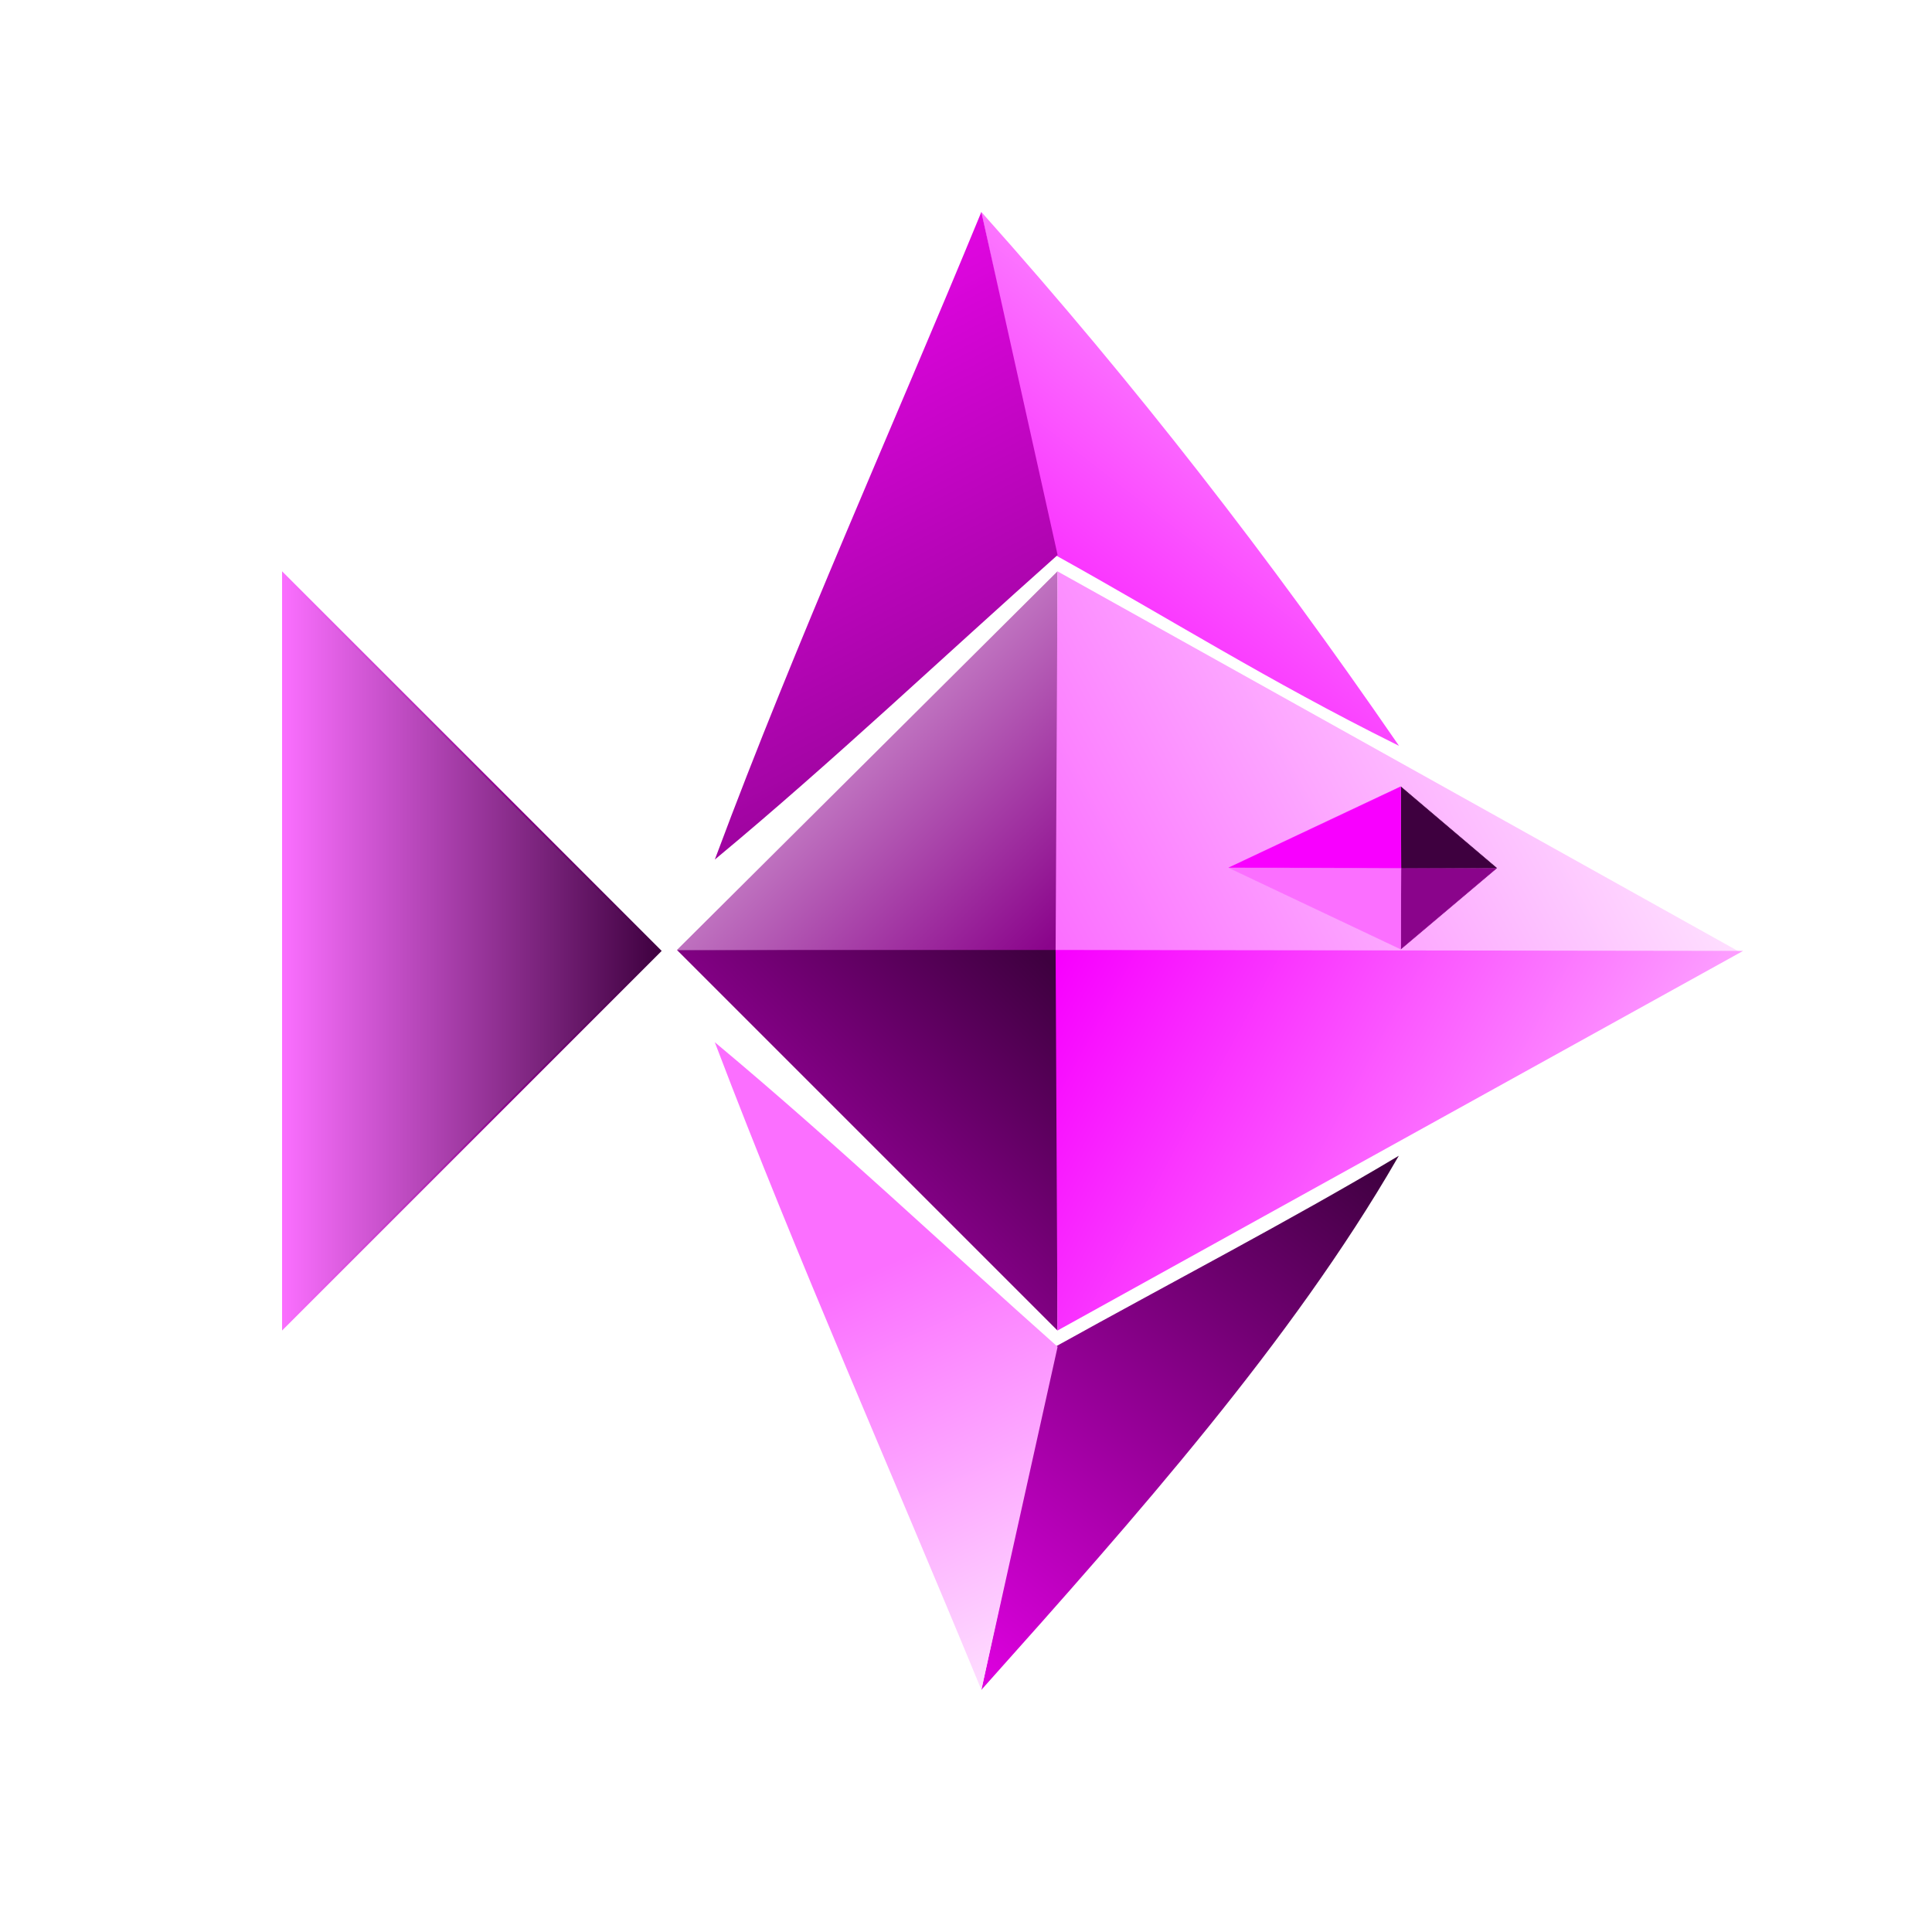
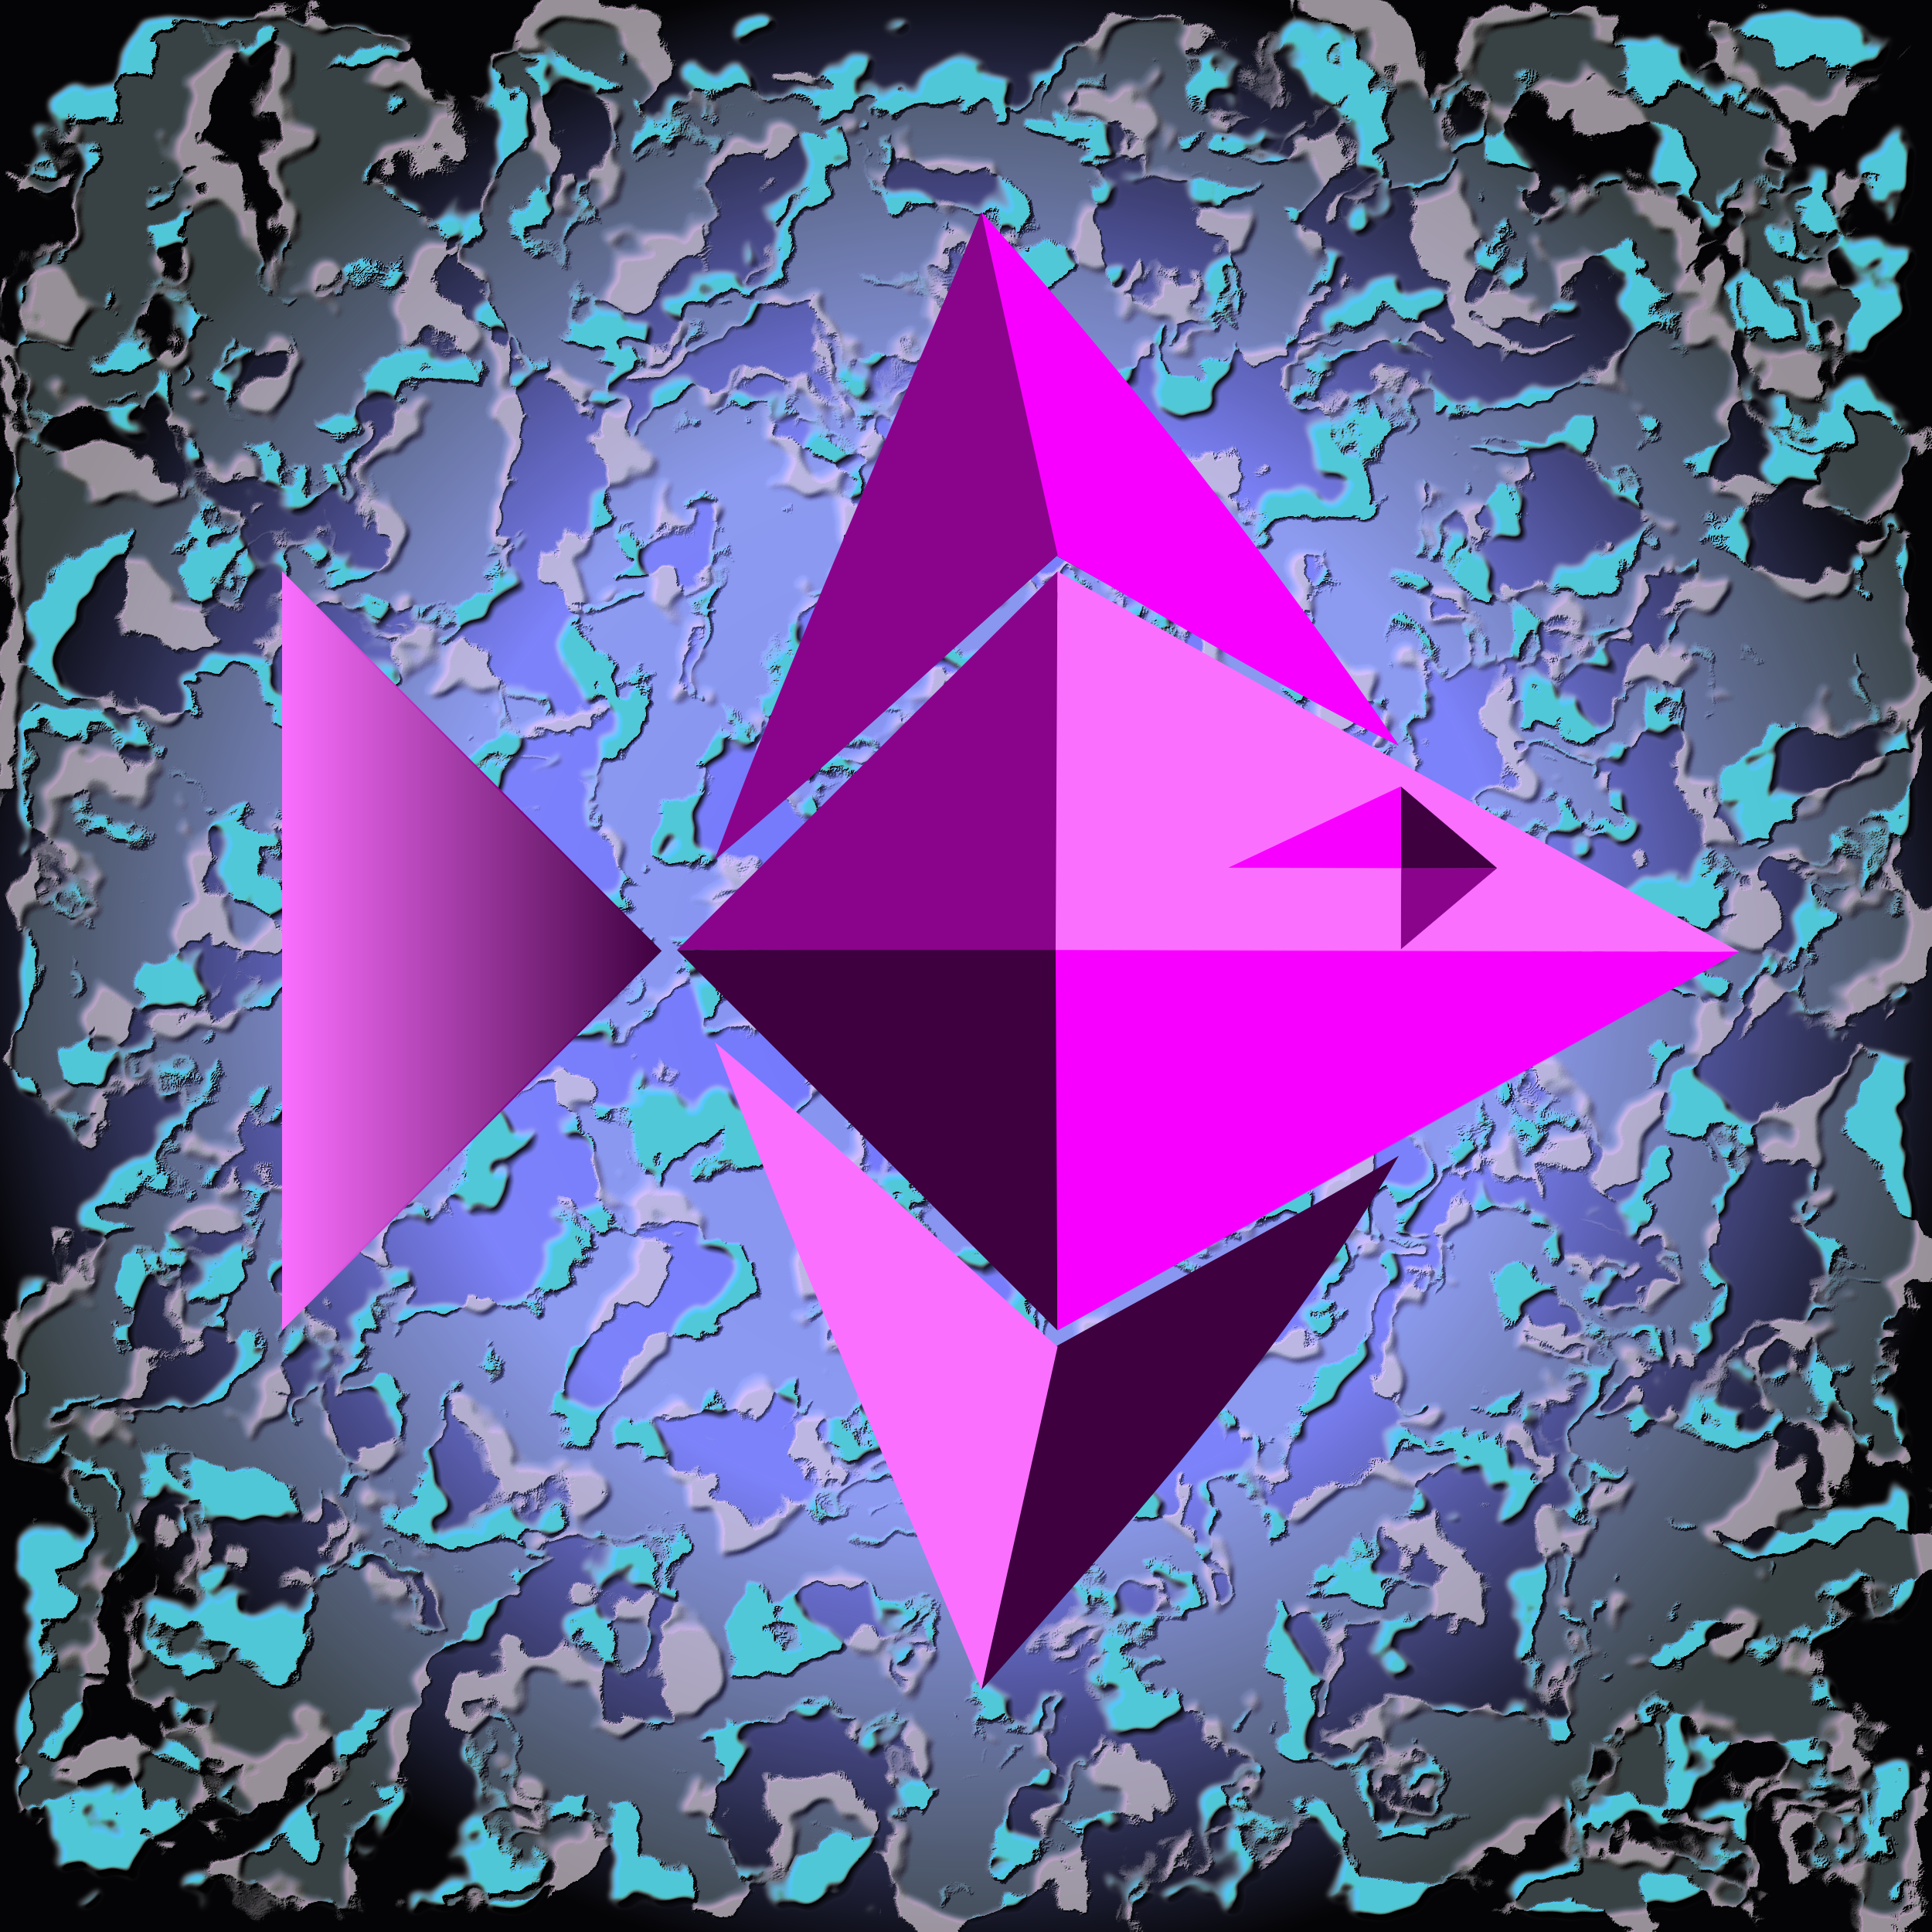
<svg xmlns="http://www.w3.org/2000/svg" xmlns:xlink="http://www.w3.org/1999/xlink" width="1024" height="1024" viewBox="0 0 270.933 270.933" version="1.1" id="svg8">
  <defs id="defs2">
-     <linearGradient id="linearGradient1858">
-       <stop style="stop-color:#3e003f;stop-opacity:1;" offset="0" id="stop1854" />
-       <stop style="stop-color:#3e003f;stop-opacity:0;" offset="1" id="stop1856" />
-     </linearGradient>
-     <linearGradient id="linearGradient1852">
-       <stop id="stop1848" offset="0" style="stop-color:#f800ff;stop-opacity:1;" />
-       <stop id="stop1850" offset="1" style="stop-color:#fec1ff;stop-opacity:1" />
-     </linearGradient>
-     <linearGradient id="linearGradient1846">
-       <stop id="stop1842" offset="0" style="stop-color:#8a048b;stop-opacity:1;" />
-       <stop id="stop1844" offset="1" style="stop-color:#f206f3;stop-opacity:1" />
-     </linearGradient>
-     <linearGradient id="linearGradient1840">
-       <stop id="stop1836" offset="0" style="stop-color:#3e003f;stop-opacity:1;" />
-       <stop id="stop1838" offset="1" style="stop-color:#c600c9;stop-opacity:1" />
-     </linearGradient>
-     <linearGradient id="linearGradient1834">
-       <stop id="stop1830" offset="0" style="stop-color:#f800ff;stop-opacity:1;" />
-       <stop id="stop1832" offset="1" style="stop-color:#feceff;stop-opacity:1" />
-     </linearGradient>
-     <linearGradient id="linearGradient1828">
-       <stop id="stop1824" offset="0" style="stop-color:#3e003f;stop-opacity:1;" />
-       <stop id="stop1826" offset="1" style="stop-color:#de00e0;stop-opacity:1" />
-     </linearGradient>
-     <linearGradient id="linearGradient1812">
-       <stop style="stop-color:#3e003f;stop-opacity:1;" offset="0" id="stop1808" />
-       <stop style="stop-color:#de00e0;stop-opacity:1" offset="1" id="stop1810" />
-     </linearGradient>
-     <linearGradient id="linearGradient1804">
-       <stop style="stop-color:#fee3ff;stop-opacity:1" offset="0" id="stop1800" />
-       <stop style="stop-color:#fb6fff;stop-opacity:1" offset="1" id="stop1802" />
-     </linearGradient>
-     <linearGradient id="linearGradient1796">
-       <stop style="stop-color:#fb6fff;stop-opacity:1" offset="0" id="stop1792" />
-       <stop style="stop-color:#fee3ff;stop-opacity:1" offset="1" id="stop1794" />
-     </linearGradient>
-     <linearGradient id="linearGradient1788">
-       <stop style="stop-color:#f800ff;stop-opacity:1;" offset="0" id="stop1784" />
-       <stop style="stop-color:#feceff;stop-opacity:1" offset="1" id="stop1786" />
-     </linearGradient>
-     <linearGradient id="linearGradient1780">
-       <stop style="stop-color:#fb6fff;stop-opacity:1;" offset="0" id="stop1776" />
-       <stop style="stop-color:#ffffff;stop-opacity:1" offset="1" id="stop1778" />
-     </linearGradient>
-     <linearGradient id="linearGradient1772">
-       <stop style="stop-color:#fb6fff;stop-opacity:1;" offset="0" id="stop1768" />
-       <stop style="stop-color:#ffffff;stop-opacity:1" offset="1" id="stop1770" />
-     </linearGradient>
-     <linearGradient id="linearGradient1756">
-       <stop style="stop-color:#3e003f;stop-opacity:1;" offset="0" id="stop1752" />
-       <stop style="stop-color:#c600c9;stop-opacity:1" offset="1" id="stop1754" />
-     </linearGradient>
-     <linearGradient id="linearGradient1748">
-       <stop style="stop-color:#8a048b;stop-opacity:1;" offset="0" id="stop1744" />
-       <stop style="stop-color:#f4e0f4;stop-opacity:1" offset="1" id="stop1746" />
-     </linearGradient>
-     <linearGradient id="linearGradient1740">
-       <stop style="stop-color:#8a048b;stop-opacity:1;" offset="0" id="stop1736" />
-       <stop style="stop-color:#f4e0f4;stop-opacity:1" offset="1" id="stop1738" />
-     </linearGradient>
-     <linearGradient id="linearGradient1714">
-       <stop style="stop-color:#f800ff;stop-opacity:1;" offset="0" id="stop1710" />
-       <stop style="stop-color:#fec1ff;stop-opacity:1" offset="1" id="stop1712" />
-     </linearGradient>
-     <linearGradient id="linearGradient1706">
-       <stop style="stop-color:#8a048b;stop-opacity:1;" offset="0" id="stop1702" />
-       <stop style="stop-color:#f206f3;stop-opacity:1" offset="1" id="stop1704" />
-     </linearGradient>
    <linearGradient id="linearGradient1280">
      <stop style="stop-color:#7176ff;stop-opacity:1;" offset="0" id="stop1276" />
      <stop id="stop1286" offset="0.538" style="stop-color:#7f85ff;stop-opacity:0.989" />
      <stop style="stop-color:#8c92ff;stop-opacity:0.014" offset="1" id="stop1278" />
    </linearGradient>
    <linearGradient id="linearGradient914">
      <stop id="stop908" offset="0" style="stop-color:#fb6fff;stop-opacity:1" />
      <stop style="stop-color:#8a048b;stop-opacity:1" offset="0.592" id="stop910" />
      <stop id="stop912" offset="1" style="stop-color:#3e003f;stop-opacity:1" />
    </linearGradient>
    <linearGradient id="linearGradient894">
      <stop style="stop-color:#fb6fff;stop-opacity:1" offset="0" id="stop890" />
      <stop style="stop-color:#3e003f;stop-opacity:1" offset="1" id="stop892" />
    </linearGradient>
    <linearGradient id="linearGradient4970">
      <stop style="stop-color:#f800ff;stop-opacity:1;" offset="0" id="stop4966" />
      <stop style="stop-color:#f800ff;stop-opacity:0;" offset="1" id="stop4968" />
    </linearGradient>
-     <linearGradient xlink:href="#linearGradient1834" id="linearGradient4972" x1="148.563" y1="160.304" x2="243.915" y2="211.898" gradientUnits="userSpaceOnUse" />
+     <linearGradient xlink:href="#linearGradient4970" id="linearGradient4972" x1="148.034" y1="185.969" x2="243.933" y2="185.969" gradientUnits="userSpaceOnUse" />
    <linearGradient xlink:href="#linearGradient914" id="linearGradient896" x1="39.555" y1="133.35" x2="92.791" y2="133.35" gradientUnits="userSpaceOnUse" />
    <linearGradient xlink:href="#linearGradient894" id="linearGradient906" x1="39.555" y1="133.35" x2="92.791" y2="133.35" gradientUnits="userSpaceOnUse" />
    <filter x="-0.25" width="1.5" y="-0.25" height="1.5" style="color-interpolation-filters:sRGB;" id="filter1071">
      <feTurbulence type="turbulence" result="result0" seed="20" numOctaves="1" baseFrequency="0 0.19" id="feTurbulence1055" />
      <feTurbulence result="result3" type="turbulence" seed="20" numOctaves="1" baseFrequency="0.19 0" id="feTurbulence1057" />
      <feComposite result="result1" operator="arithmetic" in2="result3" in="result0" k2="1" k3="1" k1="3" id="feComposite1059" />
      <feComposite result="fbSourceGraphic" in="SourceGraphic" operator="in" in2="result1" id="feComposite1061" />
      <feGaussianBlur result="result8" stdDeviation="10" in="fbSourceGraphic" id="feGaussianBlur1063" />
      <feComposite in="result8" operator="xor" result="result6" in2="result8" id="feComposite1065" />
      <feDisplacementMap result="result4" scale="75" yChannelSelector="A" xChannelSelector="A" in2="result6" in="result1" id="feDisplacementMap1067" />
      <feComposite k1="1" in="SourceGraphic" operator="in" result="result2" in2="result4" id="feComposite1069" />
    </filter>
    <filter height="1.5" width="1.5" y="-0.25" x="-0.25" style="color-interpolation-filters:sRGB;" id="filter1196">
      <feTurbulence type="fractalNoise" numOctaves="3" baseFrequency="0.07" result="result1" id="feTurbulence1168" />
      <feGaussianBlur stdDeviation="3" in="SourceAlpha" id="feGaussianBlur1170" />
      <feComposite in2="result1" operator="in" id="feComposite1172" />
      <feColorMatrix values="1 0 0 0 0 0 1 0 0 0 0 0 1 0 0 0 0 0 20 -9" result="result1" id="feColorMatrix1174" />
      <feComposite in="SourceGraphic" operator="in" result="result1" in2="result1" id="feComposite1176" />
      <feTurbulence baseFrequency="0.04" numOctaves="5" result="result0" type="fractalNoise" id="feTurbulence1178" />
      <feDisplacementMap in2="result0" in="result1" xChannelSelector="R" yChannelSelector="G" scale="35" result="result2" id="feDisplacementMap1180" />
      <feColorMatrix result="result3" values="4 0 0 0 0 0 1 0 0 0 0 0 2 0 0 0 0 0 0.7 0 " id="feColorMatrix1182" />
      <feGaussianBlur stdDeviation="0.3" in="result1" result="result4" id="feGaussianBlur1184" />
      <feComposite in2="result3" in="result4" result="fbSourceGraphic" operator="xor" id="feComposite1186" />
      <feDiffuseLighting in="fbSourceGraphic" diffuseConstant="2" result="result3" surfaceScale="5" id="feDiffuseLighting1190">
        <feDistantLight azimuth="225" elevation="25" id="feDistantLight1188" />
      </feDiffuseLighting>
      <feBlend in2="fbSourceGraphic" in="result3" mode="darken" result="result7" id="feBlend1192" />
      <feComposite in2="fbSourceGraphic" operator="in" in="result7" id="feComposite1194" />
    </filter>
    <linearGradient gradientTransform="matrix(-0.2529731,0,0,-0.2146286,233.9555,181.9928)" xlink:href="#linearGradient4970" id="linearGradient4972-4" x1="148.034" y1="185.969" x2="243.933" y2="185.969" gradientUnits="userSpaceOnUse" />
    <radialGradient xlink:href="#linearGradient1280" id="radialGradient1284" cx="135.864" cy="136.405" fx="135.864" fy="136.405" r="142.32" gradientTransform="matrix(1,0,0,0.9947419,0,0.7340211)" gradientUnits="userSpaceOnUse" />
-     <linearGradient xlink:href="#linearGradient1706" id="linearGradient1708" x1="146.811" y1="118.523" x2="100.688" y2="30.682" gradientUnits="userSpaceOnUse" />
-     <linearGradient xlink:href="#linearGradient1714" id="linearGradient1716" x1="139.204" y1="103.67" x2="196.72" y2="29.586" gradientUnits="userSpaceOnUse" />
-     <linearGradient xlink:href="#linearGradient1852" id="linearGradient1726" gradientUnits="userSpaceOnUse" x1="139.204" y1="103.67" x2="196.72" y2="29.586" />
-     <linearGradient xlink:href="#linearGradient1846" id="linearGradient1734" x1="146.811" y1="118.523" x2="100.688" y2="30.682" gradientUnits="userSpaceOnUse" />
-     <linearGradient xlink:href="#linearGradient1740" id="linearGradient1742" x1="147.318" y1="158.53" x2="95.911" y2="106.407" gradientUnits="userSpaceOnUse" />
-     <linearGradient xlink:href="#linearGradient1748" id="linearGradient1750" x1="147.318" y1="158.53" x2="95.911" y2="106.407" gradientUnits="userSpaceOnUse" />
-     <linearGradient xlink:href="#linearGradient1756" id="linearGradient1758" x1="147.054" y1="160.833" x2="95.382" y2="211.898" gradientUnits="userSpaceOnUse" />
-     <linearGradient xlink:href="#linearGradient1840" id="linearGradient1766" x1="147.054" y1="160.833" x2="95.382" y2="211.898" gradientUnits="userSpaceOnUse" />
-     <linearGradient xlink:href="#linearGradient1772" id="linearGradient1774" x1="148.563" y1="158.535" x2="242.874" y2="107.206" gradientUnits="userSpaceOnUse" />
-     <linearGradient xlink:href="#linearGradient1780" id="linearGradient1782" x1="148.563" y1="158.535" x2="242.874" y2="107.206" gradientUnits="userSpaceOnUse" />
-     <linearGradient xlink:href="#linearGradient1788" id="linearGradient1790" x1="148.563" y1="160.304" x2="243.915" y2="211.898" gradientUnits="userSpaceOnUse" />
-     <linearGradient xlink:href="#linearGradient1796" id="linearGradient1798" x1="121.934" y1="178.336" x2="147.519" y2="236.015" gradientUnits="userSpaceOnUse" />
-     <linearGradient xlink:href="#linearGradient1804" id="linearGradient1806" x1="147.519" y1="236.015" x2="121.934" y2="178.336" gradientUnits="userSpaceOnUse" />
-     <linearGradient xlink:href="#linearGradient1828" id="linearGradient1814" x1="195.035" y1="163.281" x2="138.217" y2="236.57" gradientUnits="userSpaceOnUse" />
-     <linearGradient xlink:href="#linearGradient1812" id="linearGradient1822" x1="195.035" y1="163.281" x2="138.217" y2="236.57" gradientUnits="userSpaceOnUse" />
-     <linearGradient xlink:href="#linearGradient1858" id="linearGradient1860" x1="205.967" y1="139.964" x2="213.119" y2="133.879" gradientUnits="userSpaceOnUse" />
  </defs>
  <g id="layer2" style="display:none">
    <rect style="fill:#00aff7;fill-opacity:1;stroke:#f800ff;stroke-width:0.265;stroke-opacity:1" id="rect1073" width="296.348" height="294.478" x="-5.987" y="-5.21" />
-     <rect style="fill:#e0fafa;fill-opacity:1;stroke:#f800ff;stroke-width:0.265;stroke-opacity:1;filter:url(#filter1071)" id="rect917" width="285.871" height="285.123" x="-3.368" y="-2.216" />
+     <rect style="fill:#e0fafa;fill-opacity:1;stroke:#f800ff;stroke-width:0.265;stroke-opacity:1;filter:url(#filter1071)" id="rect917" width="285.871" height="285.123" x="-3.368" y="-2.216" transform="matrix(1.036198,0,0,1.028591,-2.390226,-2.425122)" />
  </g>
-   <g id="layer3" style="display:none">
+   <g id="layer3" style="display:inline">
    <rect style="opacity:0.99;fill:#000000;fill-opacity:1;stroke:#f800ff;stroke-width:0.238;stroke-opacity:0" id="rect1272" width="288.952" height="285.248" x="-4.247" y="-7.422" />
    <rect style="opacity:0.99;fill:url(#radialGradient1284);fill-opacity:1;stroke:#f800ff;stroke-width:0.265;stroke-opacity:0" id="rect1198" width="284.375" height="282.878" x="-2.619" y="-1.842" />
-     <rect style="opacity:0.99;fill:#51c9fb;fill-opacity:1;stroke:#f800ff;stroke-width:0.265;stroke-opacity:0;filter:url(#filter1196)" id="rect1076" width="276.891" height="275.769" x="0.775" y="-0.035" />
+     <rect style="opacity:0.99;fill:#51c9fb;fill-opacity:1;stroke:#f800ff;stroke-width:0.265;stroke-opacity:0;filter:url(#filter1196)" id="rect1076" width="276.891" height="275.769" x="0.775" y="-0.035" transform="matrix(1.006922,0,0,0.9962688,-2.551155,-1.479431)" />
  </g>
  <g id="layer4">
    <path style="display:none;fill:none;stroke:#000000;stroke-width:0.265px;stroke-linecap:butt;stroke-linejoin:miter;stroke-opacity:1" d="m 100.542,146.579 47.625,42.333 47.625,-26.458 -58.208,74.083 z" id="path4604-8" />
-     <path style="fill:url(#linearGradient1822);fill-opacity:1;stroke:url(#linearGradient1814);stroke-width:0.265px;stroke-linecap:butt;stroke-linejoin:miter;stroke-opacity:1" d="m 148.167,188.912 -10.31,47.602 c 21.432,-23.974 43.169,-48.533 57.935,-74.061 -14.897,8.871 -31.75,17.639 -47.625,26.458 z" id="path866" />
-     <path style="fill:url(#linearGradient1798);fill-opacity:1;stroke:url(#linearGradient1806);stroke-width:0.265px;stroke-linecap:butt;stroke-linejoin:miter;stroke-opacity:1" d="m 148.167,188.912 -10.583,47.625 c -12.347,-29.986 -25.632,-59.972 -37.042,-89.958 16.368,13.688 31.75,28.222 47.625,42.333 z" id="path868" />
+     <path style="fill:#3e003f;fill-opacity:1;stroke:#3e003f;stroke-width:0.265px;stroke-linecap:butt;stroke-linejoin:miter;stroke-opacity:1" d="m 148.167,188.912 -10.31,47.602 c 21.432,-23.974 43.169,-48.533 57.935,-74.061 -14.897,8.871 -31.75,17.639 -47.625,26.458 z" id="path866" />
+     <path style="fill:#fb6fff;fill-opacity:1;stroke:#fb6fff;stroke-width:0.265px;stroke-linecap:butt;stroke-linejoin:miter;stroke-opacity:1" d="m 148.167,188.912 -10.583,47.625 c -12.347,-29.986 -25.632,-59.972 -37.042,-89.958 16.368,13.688 31.75,28.222 47.625,42.333 z" id="path868" />
  </g>
  <g id="layer5">
-     <path style="fill:none;stroke:none;stroke-width:0.265px;stroke-linecap:butt;stroke-linejoin:miter;stroke-opacity:1" d="m 100.542,120.121 47.625,-42.333 47.625,26.458 -58.208,-74.083 z" id="path4604" />
-     <path style="fill:url(#linearGradient1716);fill-opacity:1;stroke:url(#linearGradient1726);stroke-width:0.265px;stroke-linecap:butt;stroke-linejoin:miter;stroke-opacity:1" d="M 148.167,77.787 137.852,30.186 c 21.543,24.159 40.084,48.128 57.939,74.06 -17.853,-8.871 -31.75,-17.639 -47.625,-26.458 z" id="path54" />
-     <path style="fill:url(#linearGradient1708);fill-opacity:1;stroke:url(#linearGradient1734);stroke-width:0.265px;stroke-linecap:butt;stroke-linejoin:miter;stroke-opacity:1" d="M 148.167,77.787 137.583,30.163 c -12.347,29.986 -25.732,59.626 -37.042,89.958 16.196,-13.469 31.75,-28.222 47.625,-42.333 z" id="path864" />
+     <path style="fill:none;stroke:#000000;stroke-width:0.265px;stroke-linecap:butt;stroke-linejoin:miter;stroke-opacity:1" d="m 100.542,120.121 47.625,-42.333 47.625,26.458 -58.208,-74.083 z" id="path4604" />
+     <path style="fill:#f800ff;fill-opacity:1;stroke:#f800ff;stroke-width:0.265px;stroke-linecap:butt;stroke-linejoin:miter;stroke-opacity:1" d="M 148.167,77.787 137.852,30.186 c 21.543,24.159 40.084,48.128 57.939,74.06 -17.853,-8.871 -31.75,-17.639 -47.625,-26.458 z" id="path54" />
+     <path style="fill:#8a048b;fill-opacity:1;stroke:#8a048b;stroke-width:0.265px;stroke-linecap:butt;stroke-linejoin:miter;stroke-opacity:1" d="M 148.167,77.787 137.583,30.163 c -12.347,29.986 -25.732,59.626 -37.042,89.958 16.196,-13.469 31.75,-28.222 47.625,-42.333 z" id="path864" />
  </g>
  <g id="layer1" transform="translate(0,-26.06665)">
    <path style="fill:none;stroke:#000000;stroke-width:0.265px;stroke-linecap:butt;stroke-linejoin:miter;stroke-opacity:0" d="M 148.167,106.5 95.25,159.417 l 52.917,52.917 95.25,-52.917 z" id="path4596" />
-     <path style="fill:url(#linearGradient1750);fill-opacity:1;stroke:url(#linearGradient1742);stroke-width:0.265px;stroke-linecap:butt;stroke-linejoin:miter;stroke-opacity:1" d="m 95.249,159.154 52.918,0.262 v -52.917 z" id="path4734" />
-     <path style="fill:url(#linearGradient1758);fill-opacity:1;stroke:url(#linearGradient1766);stroke-width:0.265px;stroke-linecap:butt;stroke-linejoin:miter;stroke-opacity:1" d="m 95.25,159.417 h 52.917 v 52.917 z" id="path4736" />
-     <path style="fill:url(#linearGradient1774);fill-opacity:1;stroke:url(#linearGradient1782);stroke-width:0.265px;stroke-linecap:butt;stroke-linejoin:miter;stroke-opacity:1" d="m 148.167,159.417 95.257,-0.003 -94.99,-52.997 z" id="path4738" />
-     <path style="fill:url(#linearGradient1790);fill-opacity:1;stroke:url(#linearGradient4972);stroke-width:0.265px;stroke-linecap:butt;stroke-linejoin:miter;stroke-opacity:1" d="m 148.167,159.417 95.767,0.13 -95.508,52.883 z" id="path4740" />
+     <path style="fill:#8a048b;fill-opacity:1;stroke:#8a048b;stroke-width:0.265px;stroke-linecap:butt;stroke-linejoin:miter;stroke-opacity:1" d="m 95.249,159.154 52.918,0.262 v -52.917 z" id="path4734" />
+     <path style="fill:#3e003f;fill-opacity:1;stroke:#3e003f;stroke-width:0.265px;stroke-linecap:butt;stroke-linejoin:miter;stroke-opacity:1" d="m 95.25,159.417 h 52.917 v 52.917 z" id="path4736" />
+     <path style="fill:#fb6fff;fill-opacity:1;stroke:#fb6fff;stroke-width:0.265px;stroke-linecap:butt;stroke-linejoin:miter;stroke-opacity:1" d="m 148.167,159.417 95.257,-0.003 -94.99,-52.997 z" id="path4738" />
+     <path style="fill:#f800ff;fill-opacity:1;stroke:url(#linearGradient4972);stroke-width:0.265px;stroke-linecap:butt;stroke-linejoin:miter;stroke-opacity:1" d="m 148.167,159.417 95.767,0.13 -95.508,52.883 z" id="path4740" />
    <path style="fill:#8a048b;fill-opacity:1;stroke:#8a048b;stroke-width:0.062px;stroke-linecap:butt;stroke-linejoin:miter;stroke-opacity:1" d="m 209.86,147.834 -13.387,-0.056 v 11.357 z" id="path4734-8" />
-     <path style="fill:url(#linearGradient1860);fill-opacity:1;stroke:#3e003f;stroke-width:0.062px;stroke-linecap:butt;stroke-linejoin:miter;stroke-opacity:1" d="m 209.86,147.777 h -13.386 v -11.357 z" id="path4736-5" />
-     <path style="display:inline;fill:#fb6fff;fill-opacity:1;stroke:#fb6fff;stroke-width:0.062px;stroke-linecap:butt;stroke-linejoin:miter;stroke-opacity:1" d="m 196.473,147.777 -24.098,6.4e-4 24.03,11.375 z" id="path4738-0" />
+     <path style="fill:#3e003f;fill-opacity:1;stroke:#3e003f;stroke-width:0.062px;stroke-linecap:butt;stroke-linejoin:miter;stroke-opacity:1" d="m 209.86,147.777 h -13.386 v -11.357 z" id="path4736-5" />
+     <path style="fill:#fb6fff;fill-opacity:1;stroke:#fb6fff;stroke-width:0.062px;stroke-linecap:butt;stroke-linejoin:miter;stroke-opacity:1" d="m 196.473,147.777 -24.098,6.4e-4 24.03,11.375 z" id="path4738-0" />
    <path style="fill:#f800ff;fill-opacity:1;stroke:url(#linearGradient4972-4);stroke-width:0.062px;stroke-linecap:butt;stroke-linejoin:miter;stroke-opacity:1" d="m 196.473,147.777 -24.226,-0.028 24.161,-11.35 z" id="path4740-6" />
  </g>
  <path style="fill:url(#linearGradient906);stroke:url(#linearGradient896);stroke-width:0.265px;stroke-linecap:butt;stroke-linejoin:miter;stroke-opacity:1;fill-opacity:1" d="M 92.604,133.35 39.688,80.433 v 105.833 z" id="path4602" />
  <g id="layer6" />
</svg>
